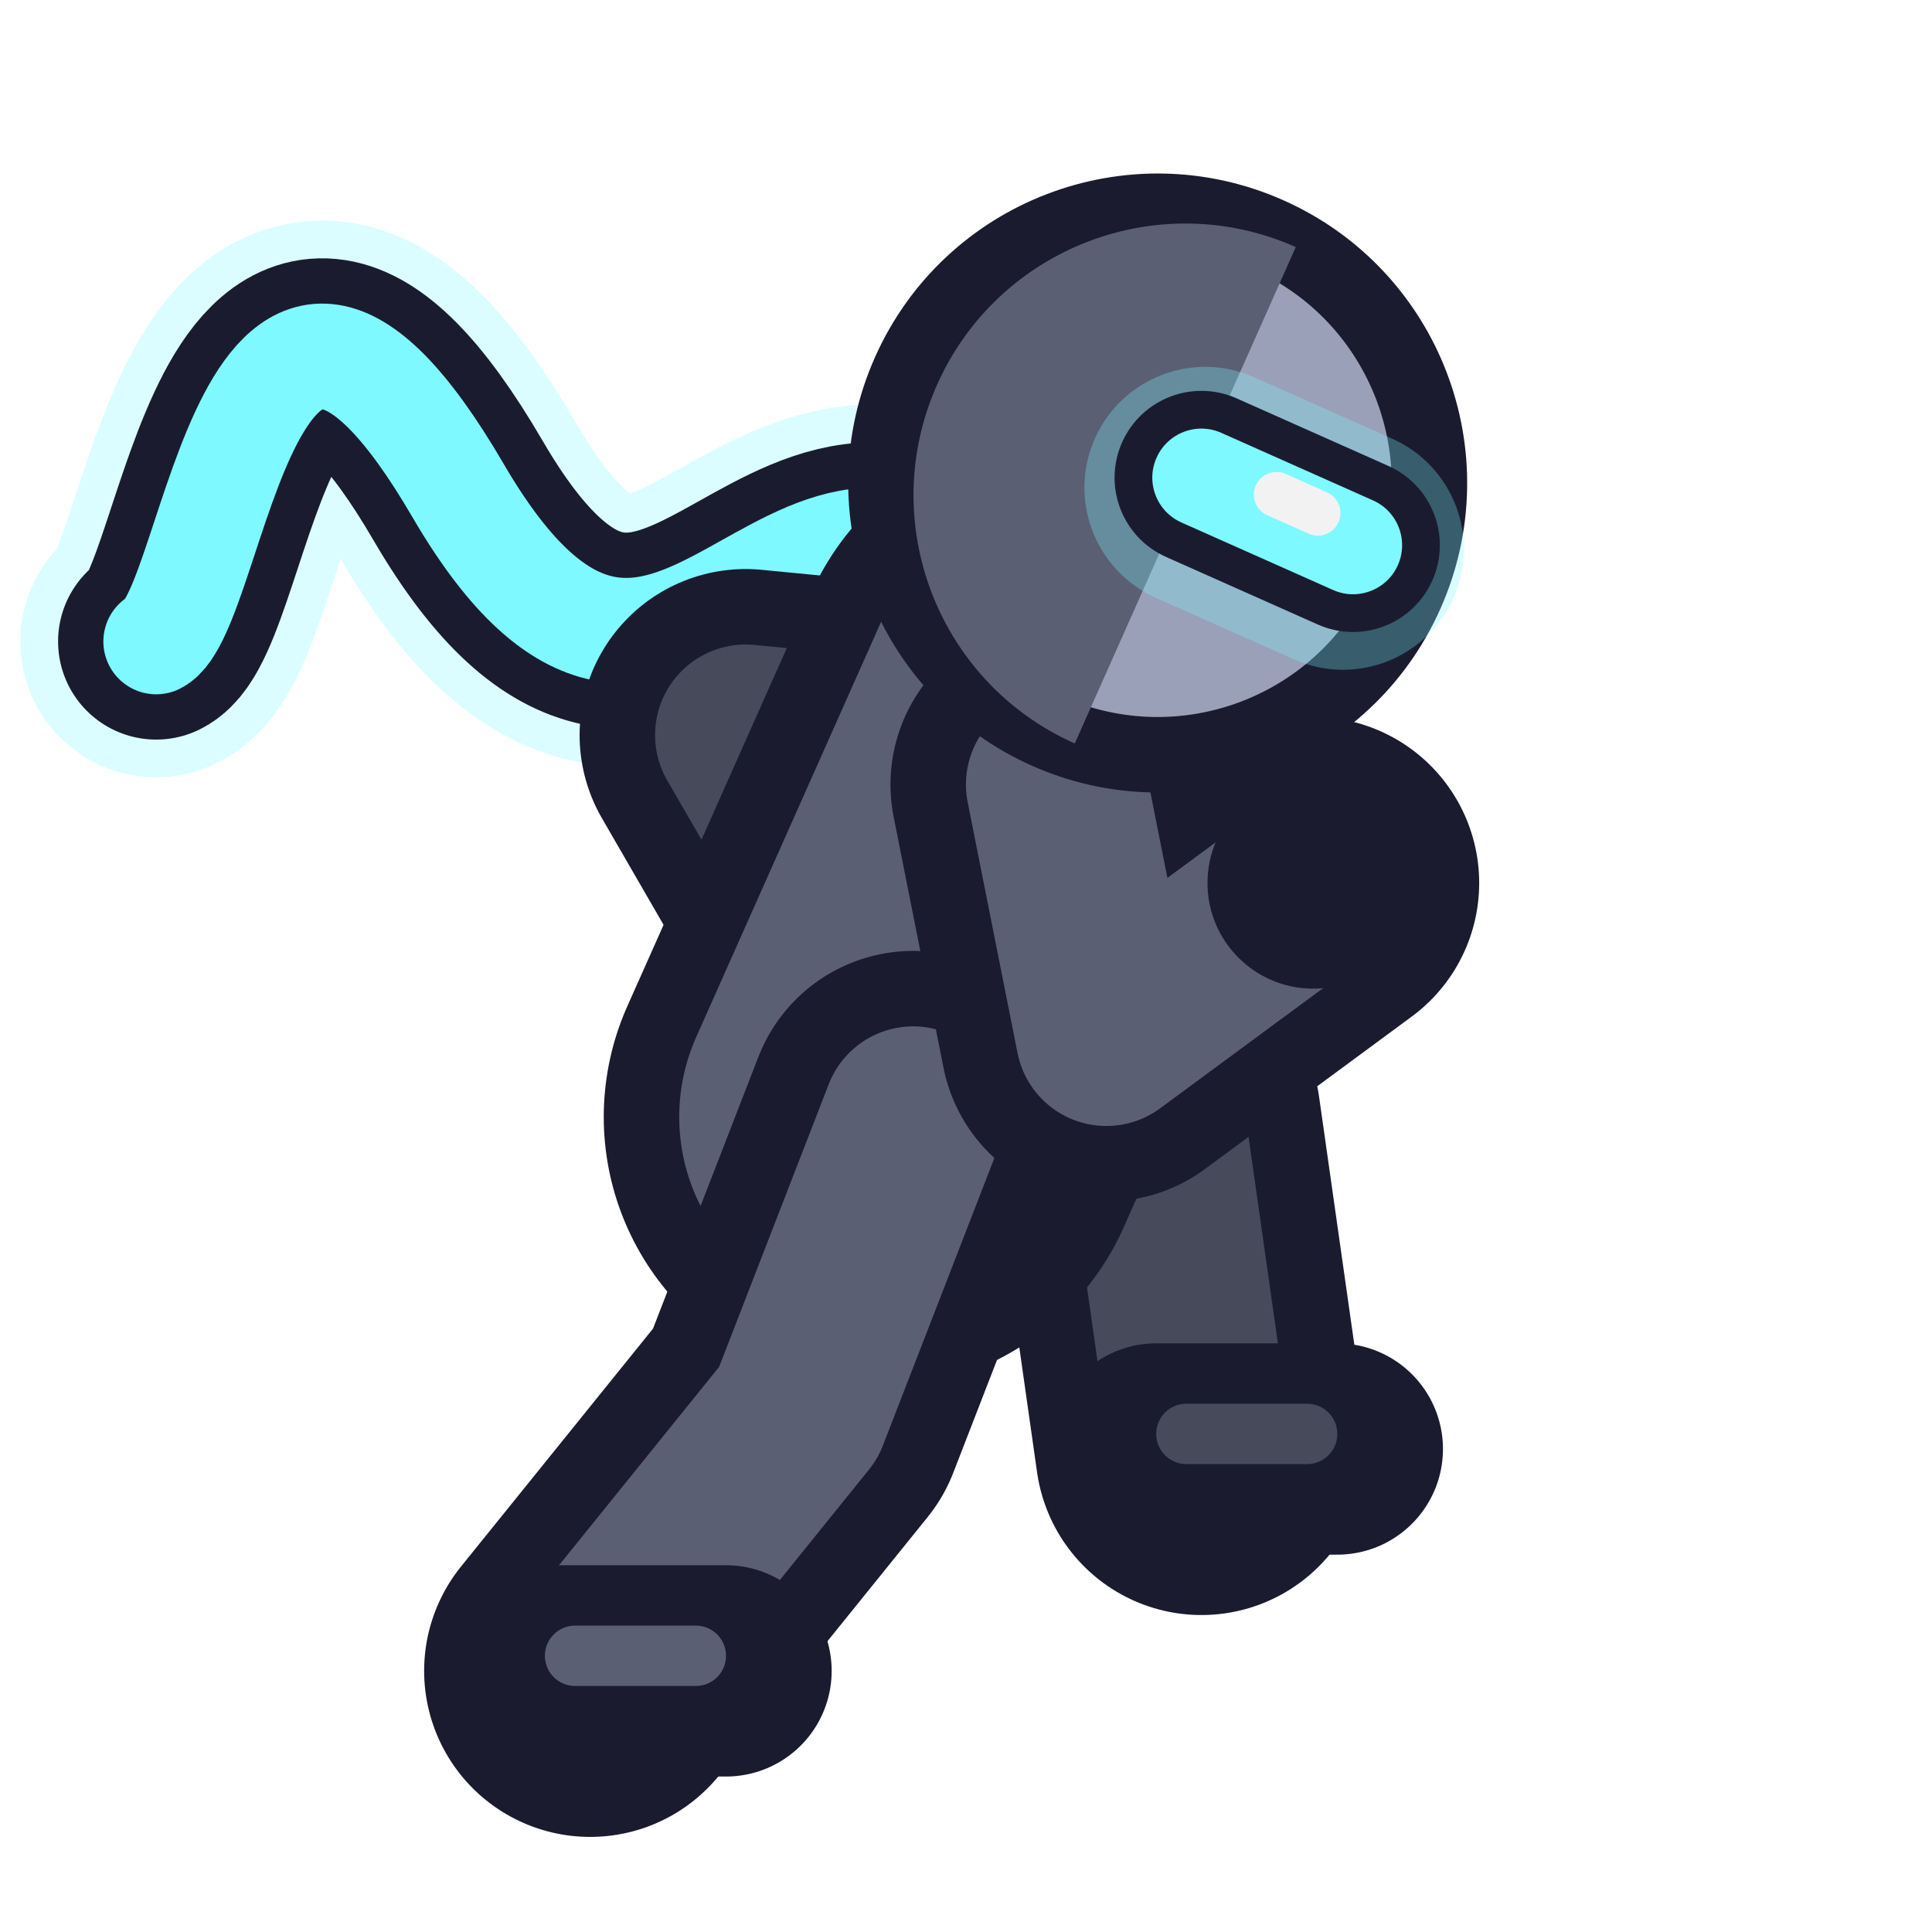
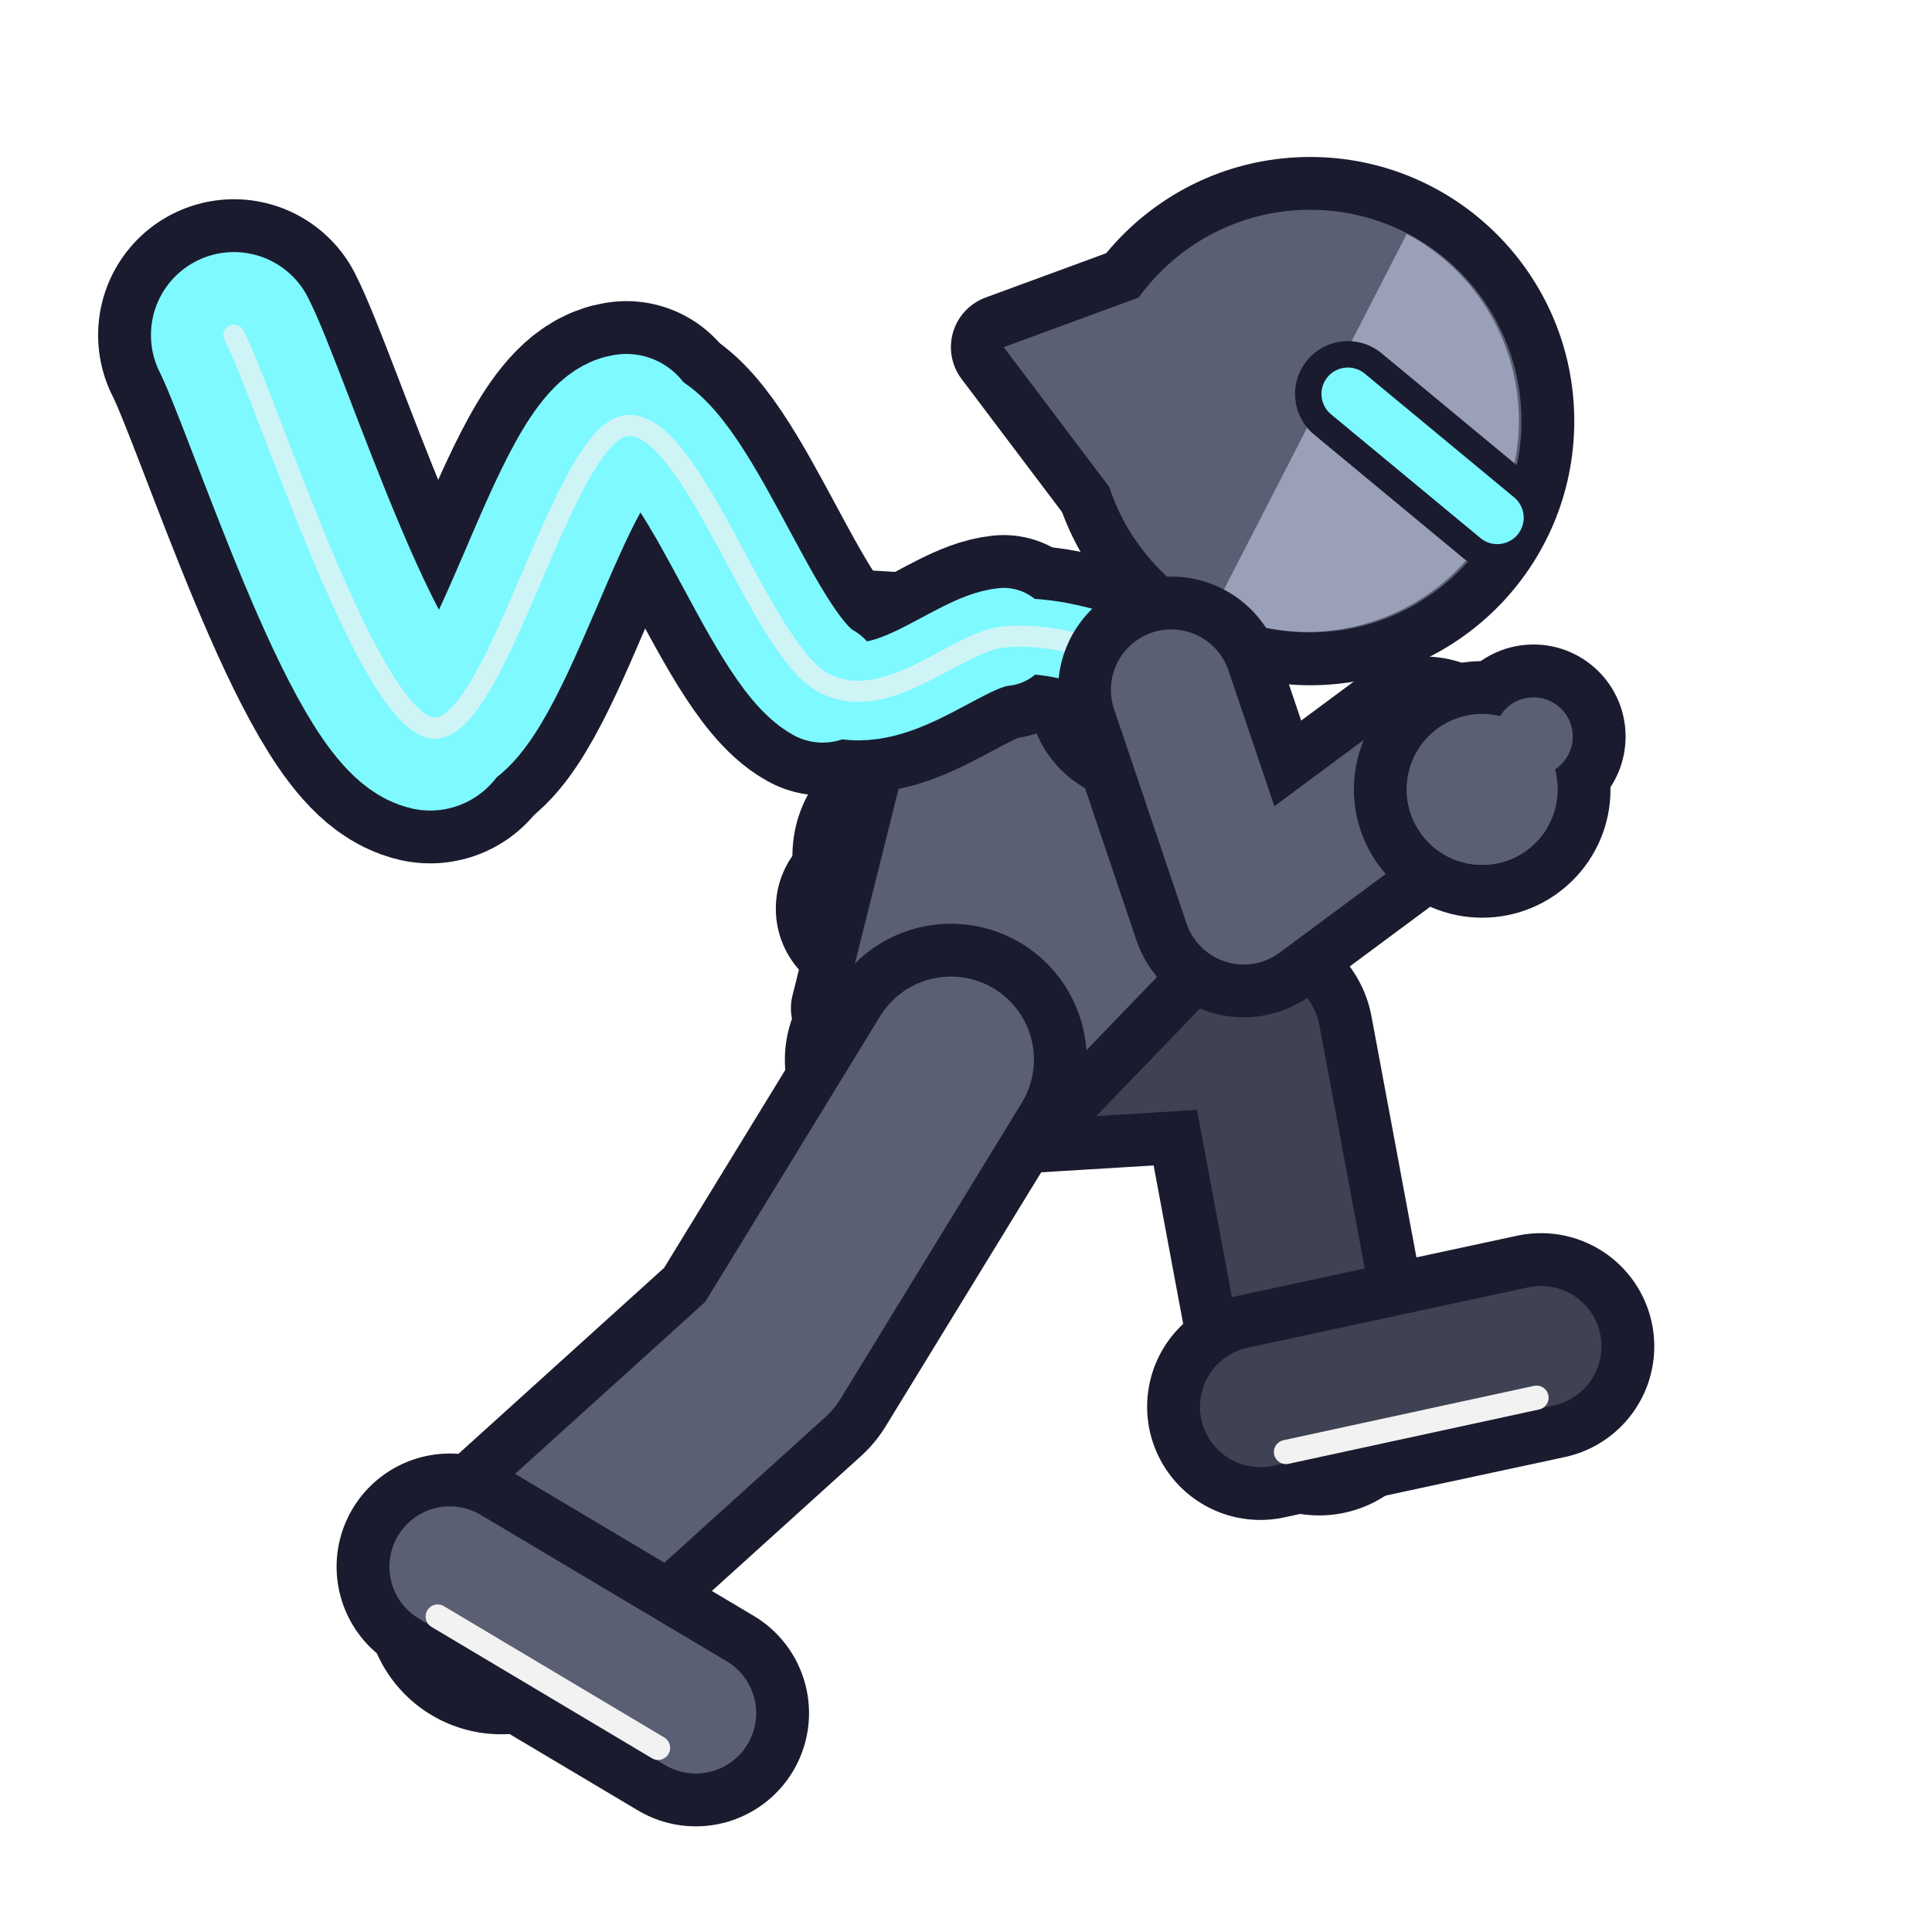
- <svg xmlns="http://www.w3.org/2000/svg" width="128" height="128" viewBox="0 0 128 128">
-   <g fill="none" stroke-linecap="round" stroke-linejoin="round">
-     <path d="M66.348 40.499 C 52.348 24.499, 44.348 56.499, 30.348 32.499 S 14.348 40.499, 10.348 42.499" stroke="#7df9ff" stroke-width="18" opacity="0.28" />
-     <path d="M66.348 40.499 C 52.348 24.499, 44.348 56.499, 30.348 32.499 S 14.348 40.499, 10.348 42.499" stroke="#1b1b2f" stroke-width="13" />
-     <path d="M66.348 40.499 C 52.348 24.499, 44.348 56.499, 30.348 32.499 S 14.348 40.499, 10.348 42.499" stroke="#7df9ff" stroke-width="7" />
-     <polyline points="66.341,50.348 49.4,48.7 57.9,63.4" stroke="#1b1b2f" stroke-width="22" />
-     <polyline points="66.341,50.348 49.4,48.7 57.9,63.4" stroke="#474a5b" stroke-width="12" />
-     <circle cx="57.9" cy="63.4" r="7" fill="#1b1b2f" />
-     <polyline points="55.5,74 76.5,74.2 79.6,96" stroke="#1b1b2f" stroke-width="22" />
-     <polyline points="55.5,74 76.5,74.2 79.6,96" stroke="#474a5b" stroke-width="12" />
-     <line x1="76.6" y1="96" x2="88.6" y2="96" stroke="#1b1b2f" stroke-width="14" />
-     <line x1="78.6" y1="95" x2="86.6" y2="95" stroke="#474a5b" stroke-width="4" />
-     <polyline points="70.2,46.6 58,74" stroke="#1b1b2f" stroke-width="36" />
-     <polyline points="70.2,46.6 58,74" stroke="#5b5f73" stroke-width="26" />
-     <circle cx="74.9" cy="50.9" r="6" fill="#7df9ff" stroke="#1b1b2f" stroke-width="3" />
-     <polyline points="60.5,74 52.9,93.6 39.1,110.7" stroke="#1b1b2f" stroke-width="22" />
-     <polyline points="60.5,74 52.9,93.6 39.1,110.7" stroke="#5b5f73" stroke-width="12" />
-     <line x1="36.1" y1="110.7" x2="48.1" y2="110.7" stroke="#1b1b2f" stroke-width="14" />
-     <line x1="38.1" y1="109.7" x2="46.1" y2="109.7" stroke="#5b5f73" stroke-width="4" />
-     <polyline points="69.996,51.975 73.3,68.6 87,58.5" stroke="#1b1b2f" stroke-width="22" />
-     <polyline points="69.996,51.975 73.3,68.6 87,58.5" stroke="#5b5f73" stroke-width="12" />
-     <circle cx="87" cy="58.5" r="7" fill="#1b1b2f" />
-     <g transform="rotate(24 76.7 32)">
-       <circle cx="76.7" cy="32" r="18" fill="#9aa0b8" stroke="#1b1b2f" stroke-width="5" />
-       <path d="M78.7 14 A 18 18 0 0 0 78.7 50 Z" fill="#5b5f73" />
-       <rect x="71.7" y="23" width="26" height="16" rx="8" fill="#7df9ff" opacity="0.3" />
-       <rect x="74.7" y="26" width="20" height="9" rx="4.5" fill="#7df9ff" stroke="#1b1b2f" stroke-width="2.5" />
-       <rect x="82.7" y="28" width="6" height="3" rx="1.5" fill="#f2f2f2" />
-     </g>
-   </g>
+ <svg xmlns="http://www.w3.org/2000/svg" viewBox="0 0 128 128" width="128" height="128" shape-rendering="geometricPrecision">
+   <polyline points="72.6,45.7 57.6,44.8 64.7,58" fill="none" stroke="#1b1b2f" stroke-width="14" stroke-linecap="round" stroke-linejoin="round" />
+   <polyline points="72.6,45.7 57.6,44.8 64.7,58" fill="none" stroke="#3f4253" stroke-width="7" stroke-linecap="round" stroke-linejoin="round" />
+   <circle cx="61" cy="56.7" r="8.5" fill="#1b1b2f" />
+   <circle cx="61" cy="56.7" r="5" fill="#3f4253" />
+   <circle cx="57.5" cy="60.2" r="6.1" fill="#1b1b2f" />
+   <circle cx="57.5" cy="60.2" r="2.6" fill="#3f4253" />
+   <circle cx="61" cy="56.7" r="5" fill="#3f4253" />
+   <polyline points="60,70.2 83,68.8 87.4,92.4" fill="none" stroke="#1b1b2f" stroke-width="16" stroke-linecap="round" stroke-linejoin="round" />
+   <polyline points="60,70.2 83,68.8 87.4,92.4" fill="none" stroke="#3f4253" stroke-width="9" stroke-linecap="round" stroke-linejoin="round" />
+   <polyline points="83.5,93.2 102.1,89.2" fill="none" stroke="#1b1b2f" stroke-width="15" stroke-linecap="round" stroke-linejoin="round" />
+   <polyline points="83.5,93.2 102.1,89.2" fill="none" stroke="#3f4253" stroke-width="8" stroke-linecap="round" stroke-linejoin="round" />
+   <polyline points="85.2,96.2 101.8,92.6" fill="none" stroke="#f2f2f2" stroke-width="1.6" stroke-linecap="round" />
+   <polygon points="62.5,40.4 55.9,66.8 68.1,73.6 87,54" fill="#5b5f73" stroke="#1b1b2f" stroke-width="7" stroke-linejoin="round" />
+   <polygon points="62.5,40.4 55.9,66.8 68.1,73.6 87,54" fill="#5b5f73" stroke="none" />
+   <polyline points="77.5,42.2 75.6,45.7" fill="none" stroke="#1b1b2f" stroke-width="15" stroke-linecap="round" stroke-linejoin="round" />
+   <polyline points="77.5,42.2 75.6,45.7" fill="none" stroke="#5b5f73" stroke-width="8" stroke-linecap="round" stroke-linejoin="round" />
+   <path d="M 73.5,43.2 C 72.3,43 69.7,41.9 66.5,42.2" fill="none" stroke="#1b1b2f" stroke-width="12" stroke-linecap="round" />
+   <path d="M 66.5,42.2 C 63.3,42.5 58.7,47.5 54.5,45.2" fill="none" stroke="#1b1b2f" stroke-width="13.5" stroke-linecap="round" />
+   <path d="M 54.5,45.2 C 50.3,42.9 45.8,27.7 41.5,28.2" fill="none" stroke="#1b1b2f" stroke-width="15" stroke-linecap="round" />
+   <path d="M 41.5,28.2 C 37.2,28.7 32.8,49.2 28.5,48.2" fill="none" stroke="#1b1b2f" stroke-width="16.5" stroke-linecap="round" />
+   <path d="M 28.5,48.2 C 24.2,47.2 17.7,26.5 15.5,22.2" fill="none" stroke="#1b1b2f" stroke-width="18" stroke-linecap="round" />
+   <path d="M 73.5,43.2 C 72.3,43 69.7,41.9 66.5,42.2" fill="none" stroke="#7df9ff" stroke-width="5" stroke-linecap="round" />
+   <path d="M 66.5,42.2 C 63.3,42.5 58.7,47.5 54.5,45.2" fill="none" stroke="#7df9ff" stroke-width="6.5" stroke-linecap="round" />
+   <path d="M 54.5,45.2 C 50.3,42.9 45.8,27.7 41.5,28.2" fill="none" stroke="#7df9ff" stroke-width="8" stroke-linecap="round" />
+   <path d="M 41.5,28.2 C 37.2,28.7 32.8,49.2 28.5,48.2" fill="none" stroke="#7df9ff" stroke-width="9.5" stroke-linecap="round" />
+   <path d="M 28.5,48.2 C 24.2,47.2 17.7,26.5 15.5,22.2" fill="none" stroke="#7df9ff" stroke-width="11" stroke-linecap="round" />
+   <path d="M 73.5,43.2 C 72.3,43 69.7,41.9 66.5,42.2 C 63.3,42.5 58.7,47.5 54.5,45.2 C 50.3,42.9 45.8,27.7 41.5,28.2 C 37.2,28.7 32.8,49.2 28.5,48.2 C 24.2,47.2 17.7,26.5 15.5,22.2" fill="none" stroke="#f2f2f2" stroke-width="1.4" stroke-linecap="round" stroke-linejoin="round" opacity="0.7" />
+   <polyline points="63,70.2 51,89.8 33.2,105.9" fill="none" stroke="#1b1b2f" stroke-width="18" stroke-linecap="round" stroke-linejoin="round" />
+   <polyline points="63,70.2 51,89.8 33.2,105.9" fill="none" stroke="#5b5f73" stroke-width="11" stroke-linecap="round" stroke-linejoin="round" />
+   <polyline points="29.8,103.8 46.1,113.5" fill="none" stroke="#1b1b2f" stroke-width="15" stroke-linecap="round" stroke-linejoin="round" />
+   <polyline points="29.8,103.8 46.1,113.5" fill="none" stroke="#5b5f73" stroke-width="8" stroke-linecap="round" stroke-linejoin="round" />
+   <polyline points="29,107.1 43.6,115.8" fill="none" stroke="#f2f2f2" stroke-width="1.6" stroke-linecap="round" />
+   <polygon points="88.8,14.8 66.5,23 78.2,38.5" fill="#5b5f73" stroke="#1b1b2f" stroke-width="7" stroke-linejoin="round" />
+   <circle cx="86.8" cy="27.9" r="17.5" fill="#1b1b2f" />
+   <polygon points="88.8,14.8 66.5,23 78.2,38.5" fill="#5b5f73" />
+   <circle cx="86.8" cy="27.9" r="14" fill="#5b5f73" />
+   <path d="M 93.2,15.5 A 14 14 0 0 1 80.4,40.4 Z" fill="#9aa0b8" />
+   <polyline points="89.3,26.1 99.2,34.3" fill="none" stroke="#1b1b2f" stroke-width="7" stroke-linecap="round" />
+   <polyline points="89.3,26.1 99.2,34.3" fill="none" stroke="#7df9ff" stroke-width="3.5" stroke-linecap="round" />
+   <polyline points="77.6,45.7 82.4,59.9 94.4,51" fill="none" stroke="#1b1b2f" stroke-width="15" stroke-linecap="round" stroke-linejoin="round" />
+   <polyline points="77.6,45.7 82.4,59.9 94.4,51" fill="none" stroke="#5b5f73" stroke-width="8" stroke-linecap="round" stroke-linejoin="round" />
+   <circle cx="98.2" cy="52.3" r="8.5" fill="#1b1b2f" />
+   <circle cx="98.2" cy="52.3" r="5" fill="#5b5f73" />
+   <circle cx="101.6" cy="48.8" r="6.1" fill="#1b1b2f" />
+   <circle cx="101.6" cy="48.8" r="2.6" fill="#5b5f73" />
+   <circle cx="98.2" cy="52.3" r="5" fill="#5b5f73" />
</svg>
